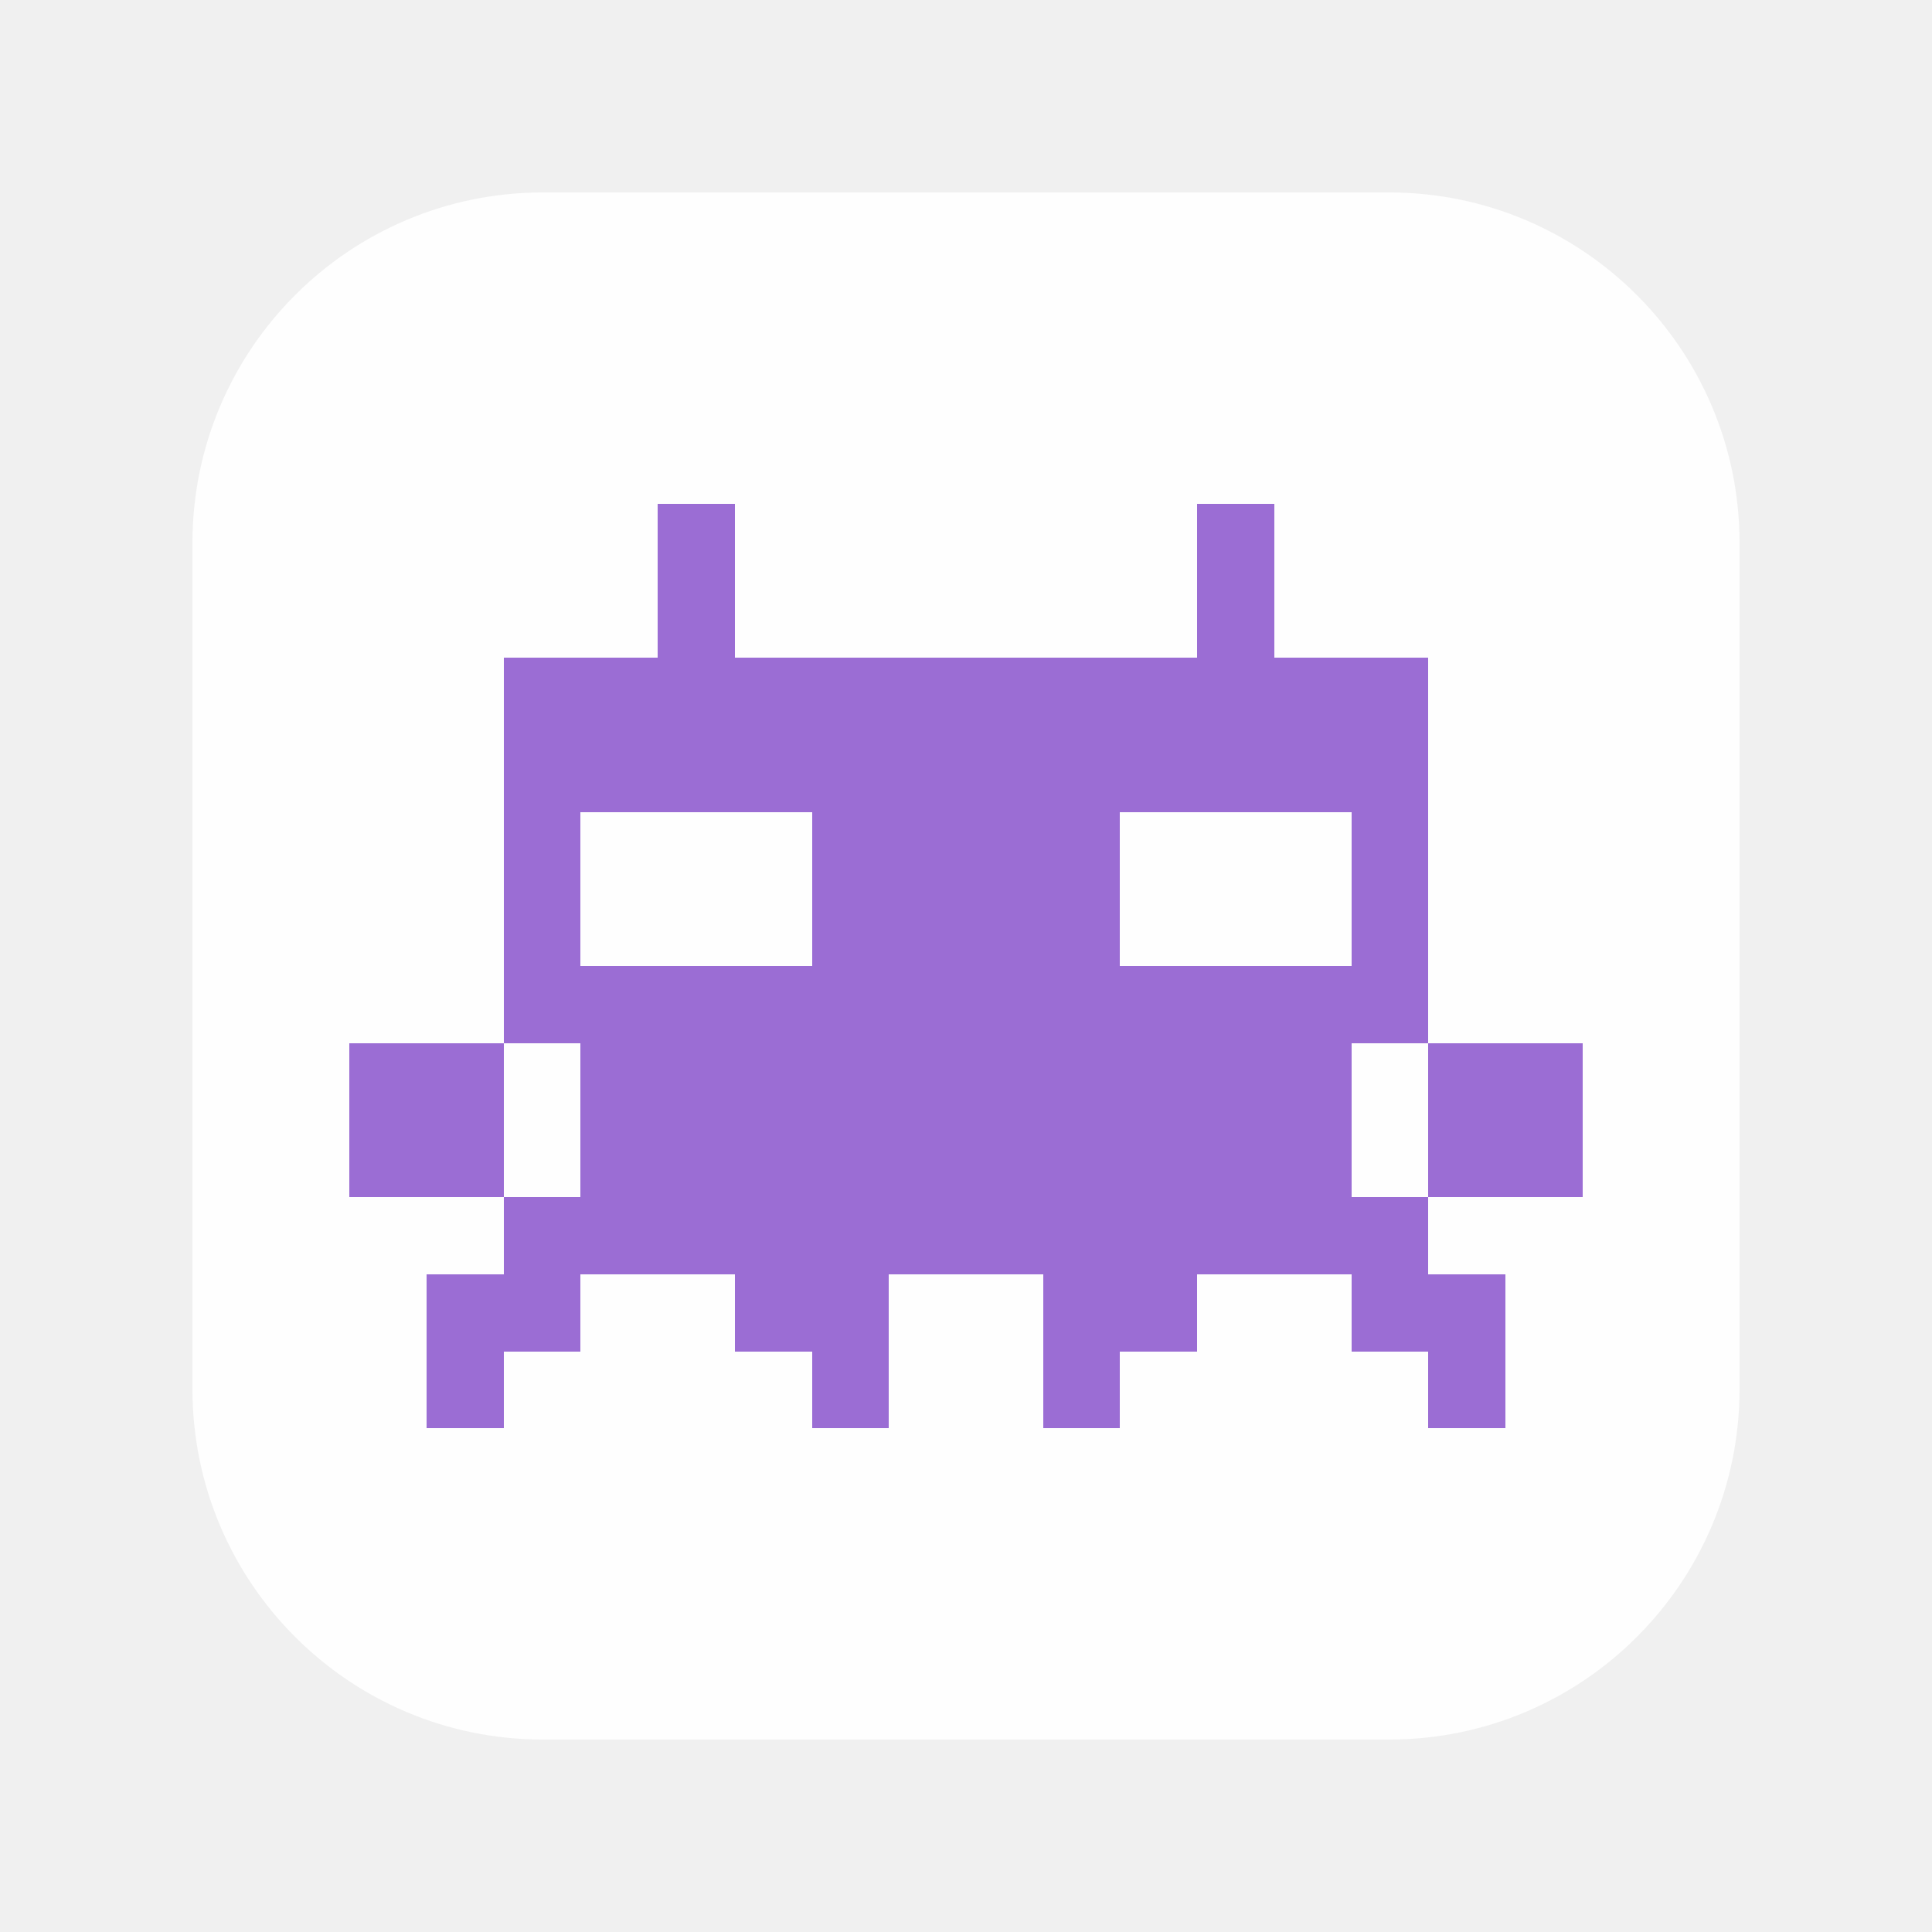
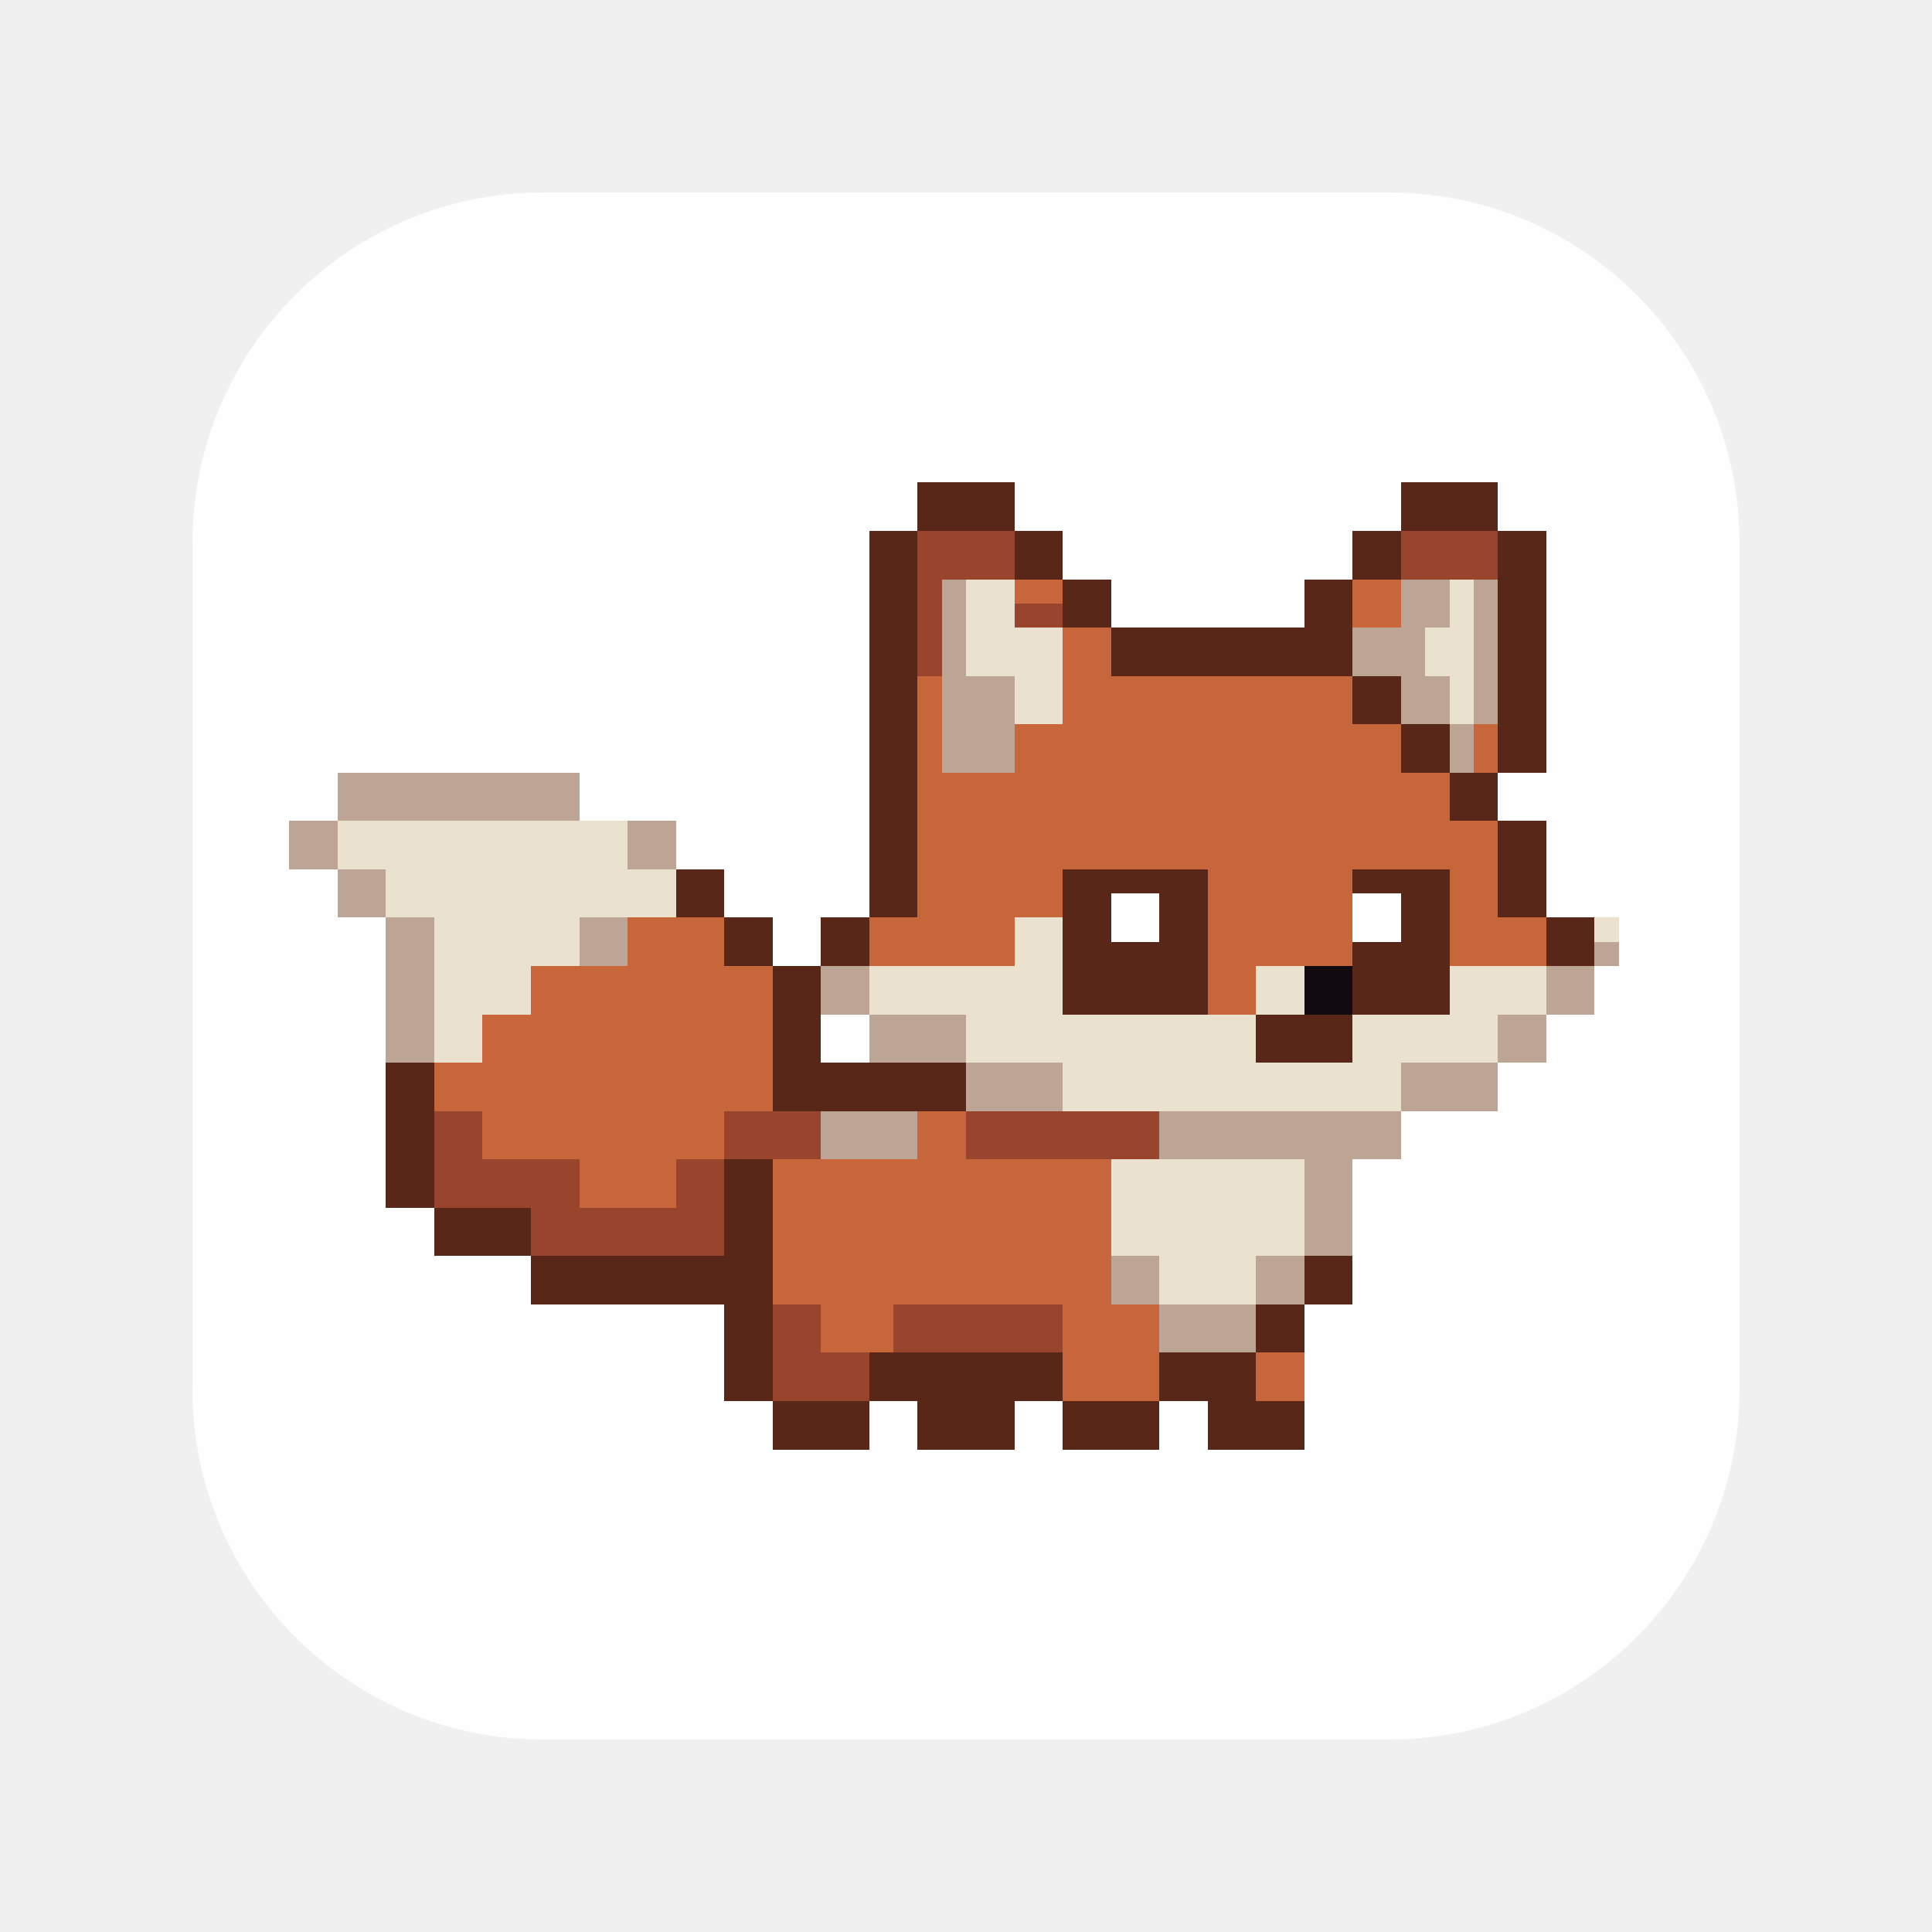
<svg xmlns="http://www.w3.org/2000/svg" viewBox="0 0 1024 1024" width="1024" height="1024">
  <svg x="102" y="102" width="820" height="820" viewBox="0 0 1024 1024">
    <rect width="1024" height="1024" rx="232" fill="#fefefe" />
-     <g transform="translate(104 206) scale(51)" fill="#9b6dd4" shape-rendering="crispEdges">
-       <rect x="4" y="0" width="1" height="1" />
-       <rect x="11" y="0" width="1" height="1" />
-       <rect x="4" y="1" width="1" height="1" />
-       <rect x="11" y="1" width="1" height="1" />
-       <rect x="2" y="2" width="12" height="1" />
-       <rect x="2" y="3" width="12" height="1" />
-       <rect x="2" y="4" width="1" height="1" />
-       <rect x="6" y="4" width="4" height="1" />
-       <rect x="13" y="4" width="1" height="1" />
-       <rect x="2" y="5" width="1" height="1" />
-       <rect x="6" y="5" width="4" height="1" />
-       <rect x="13" y="5" width="1" height="1" />
-       <rect x="2" y="6" width="12" height="1" />
-       <rect x="0" y="7" width="2" height="1" />
-       <rect x="3" y="7" width="10" height="1" />
-       <rect x="14" y="7" width="2" height="1" />
-       <rect x="0" y="8" width="2" height="1" />
-       <rect x="3" y="8" width="10" height="1" />
-       <rect x="14" y="8" width="2" height="1" />
-       <rect x="2" y="9" width="12" height="1" />
-       <rect x="1" y="10" width="2" height="1" />
-       <rect x="5" y="10" width="2" height="1" />
-       <rect x="9" y="10" width="2" height="1" />
-       <rect x="13" y="10" width="2" height="1" />
-       <rect x="1" y="11" width="1" height="1" />
-       <rect x="6" y="11" width="1" height="1" />
-       <rect x="9" y="11" width="1" height="1" />
-       <rect x="14" y="11" width="1" height="1" />
+     <g transform="translate(64 192) scale(16)" shape-rendering="crispEdges">
+       <g fill="#592718">
+         <rect x="26" y="0" width="4" height="2" />
+         <rect x="46" y="0" width="4" height="2" />
+         <rect x="24" y="2" width="2" height="16" />
+         <rect x="30" y="2" width="2" height="2" />
+         <rect x="44" y="2" width="2" height="2" />
+         <rect x="50" y="2" width="2" height="10" />
+         <rect x="32" y="4" width="2" height="2" />
+         <rect x="42" y="4" width="2" height="4" />
+         <rect x="34" y="6" width="8" height="2" />
+         <rect x="44" y="8" width="2" height="2" />
+         <rect x="46" y="10" width="2" height="2" />
+         <rect x="48" y="12" width="2" height="2" />
+         <rect x="50" y="14" width="2" height="4" />
+         <rect x="16" y="16" width="2" height="2" />
+         <rect x="32" y="16" width="6" height="1" />
+         <rect x="44" y="16" width="4" height="1" />
+         <rect x="32" y="17" width="2" height="5" />
+         <rect x="36" y="17" width="2" height="5" />
+         <rect x="46" y="17" width="2" height="5" />
+         <rect x="18" y="18" width="2" height="2" />
+         <rect x="22" y="18" width="2" height="2" />
+         <rect x="52" y="18" width="2" height="2" />
+         <rect x="34" y="19" width="2" height="3" />
+         <rect x="44" y="19" width="2" height="3" />
+         <rect x="20" y="20" width="2" height="6" />
+         <rect x="40" y="22" width="4" height="2" />
+         <rect x="4" y="24" width="2" height="6" />
+         <rect x="22" y="24" width="6" height="2" />
+         <rect x="18" y="28" width="2" height="10" />
+         <rect x="6" y="30" width="4" height="2" />
+         <rect x="10" y="32" width="8" height="2" />
+         <rect x="42" y="32" width="2" height="2" />
+         <rect x="40" y="34" width="2" height="2" />
+         <rect x="24" y="36" width="8" height="2" />
+         <rect x="36" y="36" width="4" height="2" />
+         <rect x="20" y="38" width="4" height="2" />
+         <rect x="26" y="38" width="4" height="2" />
+         <rect x="32" y="38" width="4" height="2" />
+         <rect x="38" y="38" width="4" height="2" />
+       </g>
+       <g fill="#c6663a">
+         <rect x="30" y="4" width="2" height="1" />
+         <rect x="44" y="4" width="2" height="2" />
+         <rect x="32" y="6" width="2" height="10" />
+         <rect x="26" y="8" width="1" height="12" />
+         <rect x="34" y="8" width="10" height="8" />
+         <rect x="30" y="10" width="2" height="8" />
+         <rect x="44" y="10" width="2" height="6" />
+         <rect x="49" y="10" width="1" height="2" />
+         <rect x="27" y="12" width="3" height="8" />
+         <rect x="46" y="12" width="2" height="4" />
+         <rect x="48" y="14" width="2" height="6" />
+         <rect x="38" y="16" width="6" height="4" />
+         <rect x="14" y="18" width="4" height="10" />
+         <rect x="24" y="18" width="2" height="2" />
+         <rect x="50" y="18" width="2" height="2" />
+         <rect x="10" y="20" width="4" height="8" />
+         <rect x="18" y="20" width="2" height="6" />
+         <rect x="38" y="20" width="2" height="2" />
+         <rect x="8" y="22" width="2" height="6" />
+         <rect x="6" y="24" width="2" height="2" />
+         <rect x="26" y="26" width="2" height="8" />
+         <rect x="12" y="28" width="4" height="2" />
+         <rect x="20" y="28" width="6" height="6" />
+         <rect x="28" y="28" width="6" height="6" />
+         <rect x="22" y="34" width="3" height="2" />
+         <rect x="32" y="34" width="4" height="4" />
+         <rect x="40" y="36" width="2" height="2" />
+       </g>
+       <g fill="#99442d">
+         <rect x="26" y="2" width="4" height="2" />
+         <rect x="46" y="2" width="4" height="2" />
+         <rect x="26" y="4" width="1" height="4" />
+         <rect x="30" y="5" width="2" height="1" />
+         <rect x="6" y="26" width="2" height="4" />
+         <rect x="18" y="26" width="4" height="2" />
+         <rect x="28" y="26" width="8" height="2" />
+         <rect x="8" y="28" width="4" height="2" />
+         <rect x="16" y="28" width="2" height="4" />
+         <rect x="10" y="30" width="6" height="2" />
+         <rect x="20" y="34" width="2" height="4" />
+         <rect x="25" y="34" width="7" height="2" />
+         <rect x="22" y="36" width="2" height="2" />
+       </g>
+       <g fill="#ebe1cf">
+         <rect x="28" y="4" width="2" height="4" />
+         <rect x="48" y="4" width="1" height="6" />
+         <rect x="30" y="6" width="2" height="4" />
+         <rect x="47" y="6" width="1" height="2" />
+         <rect x="2" y="14" width="12" height="2" />
+         <rect x="4" y="16" width="12" height="2" />
+         <rect x="6" y="18" width="6" height="2" />
+         <rect x="30" y="18" width="2" height="6" />
+         <rect x="54" y="18" width="1" height="1" />
+         <rect x="6" y="20" width="4" height="2" />
+         <rect x="24" y="20" width="6" height="2" />
+         <rect x="40" y="20" width="2" height="2" />
+         <rect x="48" y="20" width="4" height="2" />
+         <rect x="6" y="22" width="2" height="2" />
+         <rect x="28" y="22" width="2" height="2" />
+         <rect x="32" y="22" width="8" height="4" />
+         <rect x="44" y="22" width="6" height="2" />
+         <rect x="40" y="24" width="6" height="2" />
+         <rect x="34" y="28" width="8" height="4" />
+         <rect x="36" y="32" width="4" height="2" />
+       </g>
+       <g fill="#bca595">
+         <rect x="27" y="4" width="1" height="8" />
+         <rect x="46" y="4" width="2" height="2" />
+         <rect x="49" y="4" width="1" height="6" />
+         <rect x="44" y="6" width="3" height="2" />
+         <rect x="28" y="8" width="2" height="4" />
+         <rect x="46" y="8" width="2" height="2" />
+         <rect x="48" y="10" width="1" height="2" />
+         <rect x="2" y="12" width="10" height="2" />
+         <rect x="0" y="14" width="2" height="2" />
+         <rect x="14" y="14" width="2" height="2" />
+         <rect x="2" y="16" width="2" height="2" />
+         <rect x="4" y="18" width="2" height="6" />
+         <rect x="12" y="18" width="2" height="2" />
+         <rect x="54" y="19" width="1" height="1" />
+         <rect x="22" y="20" width="2" height="2" />
+         <rect x="52" y="20" width="2" height="2" />
+         <rect x="24" y="22" width="4" height="2" />
+         <rect x="50" y="22" width="2" height="2" />
+         <rect x="28" y="24" width="4" height="2" />
+         <rect x="46" y="24" width="4" height="2" />
+         <rect x="22" y="26" width="4" height="2" />
+         <rect x="36" y="26" width="10" height="2" />
+         <rect x="42" y="28" width="2" height="4" />
+         <rect x="34" y="32" width="2" height="2" />
+         <rect x="40" y="32" width="2" height="2" />
+         <rect x="36" y="34" width="4" height="2" />
+       </g>
+       <g fill="#110b0f">
+         <rect x="42" y="20" width="2" height="2" />
+       </g>
+       <g fill="#ffffff">
+         <rect x="34" y="17" width="2" height="2" />
+         <rect x="44" y="17" width="2" height="2" />
+       </g>
    </g>
  </svg>
</svg>
